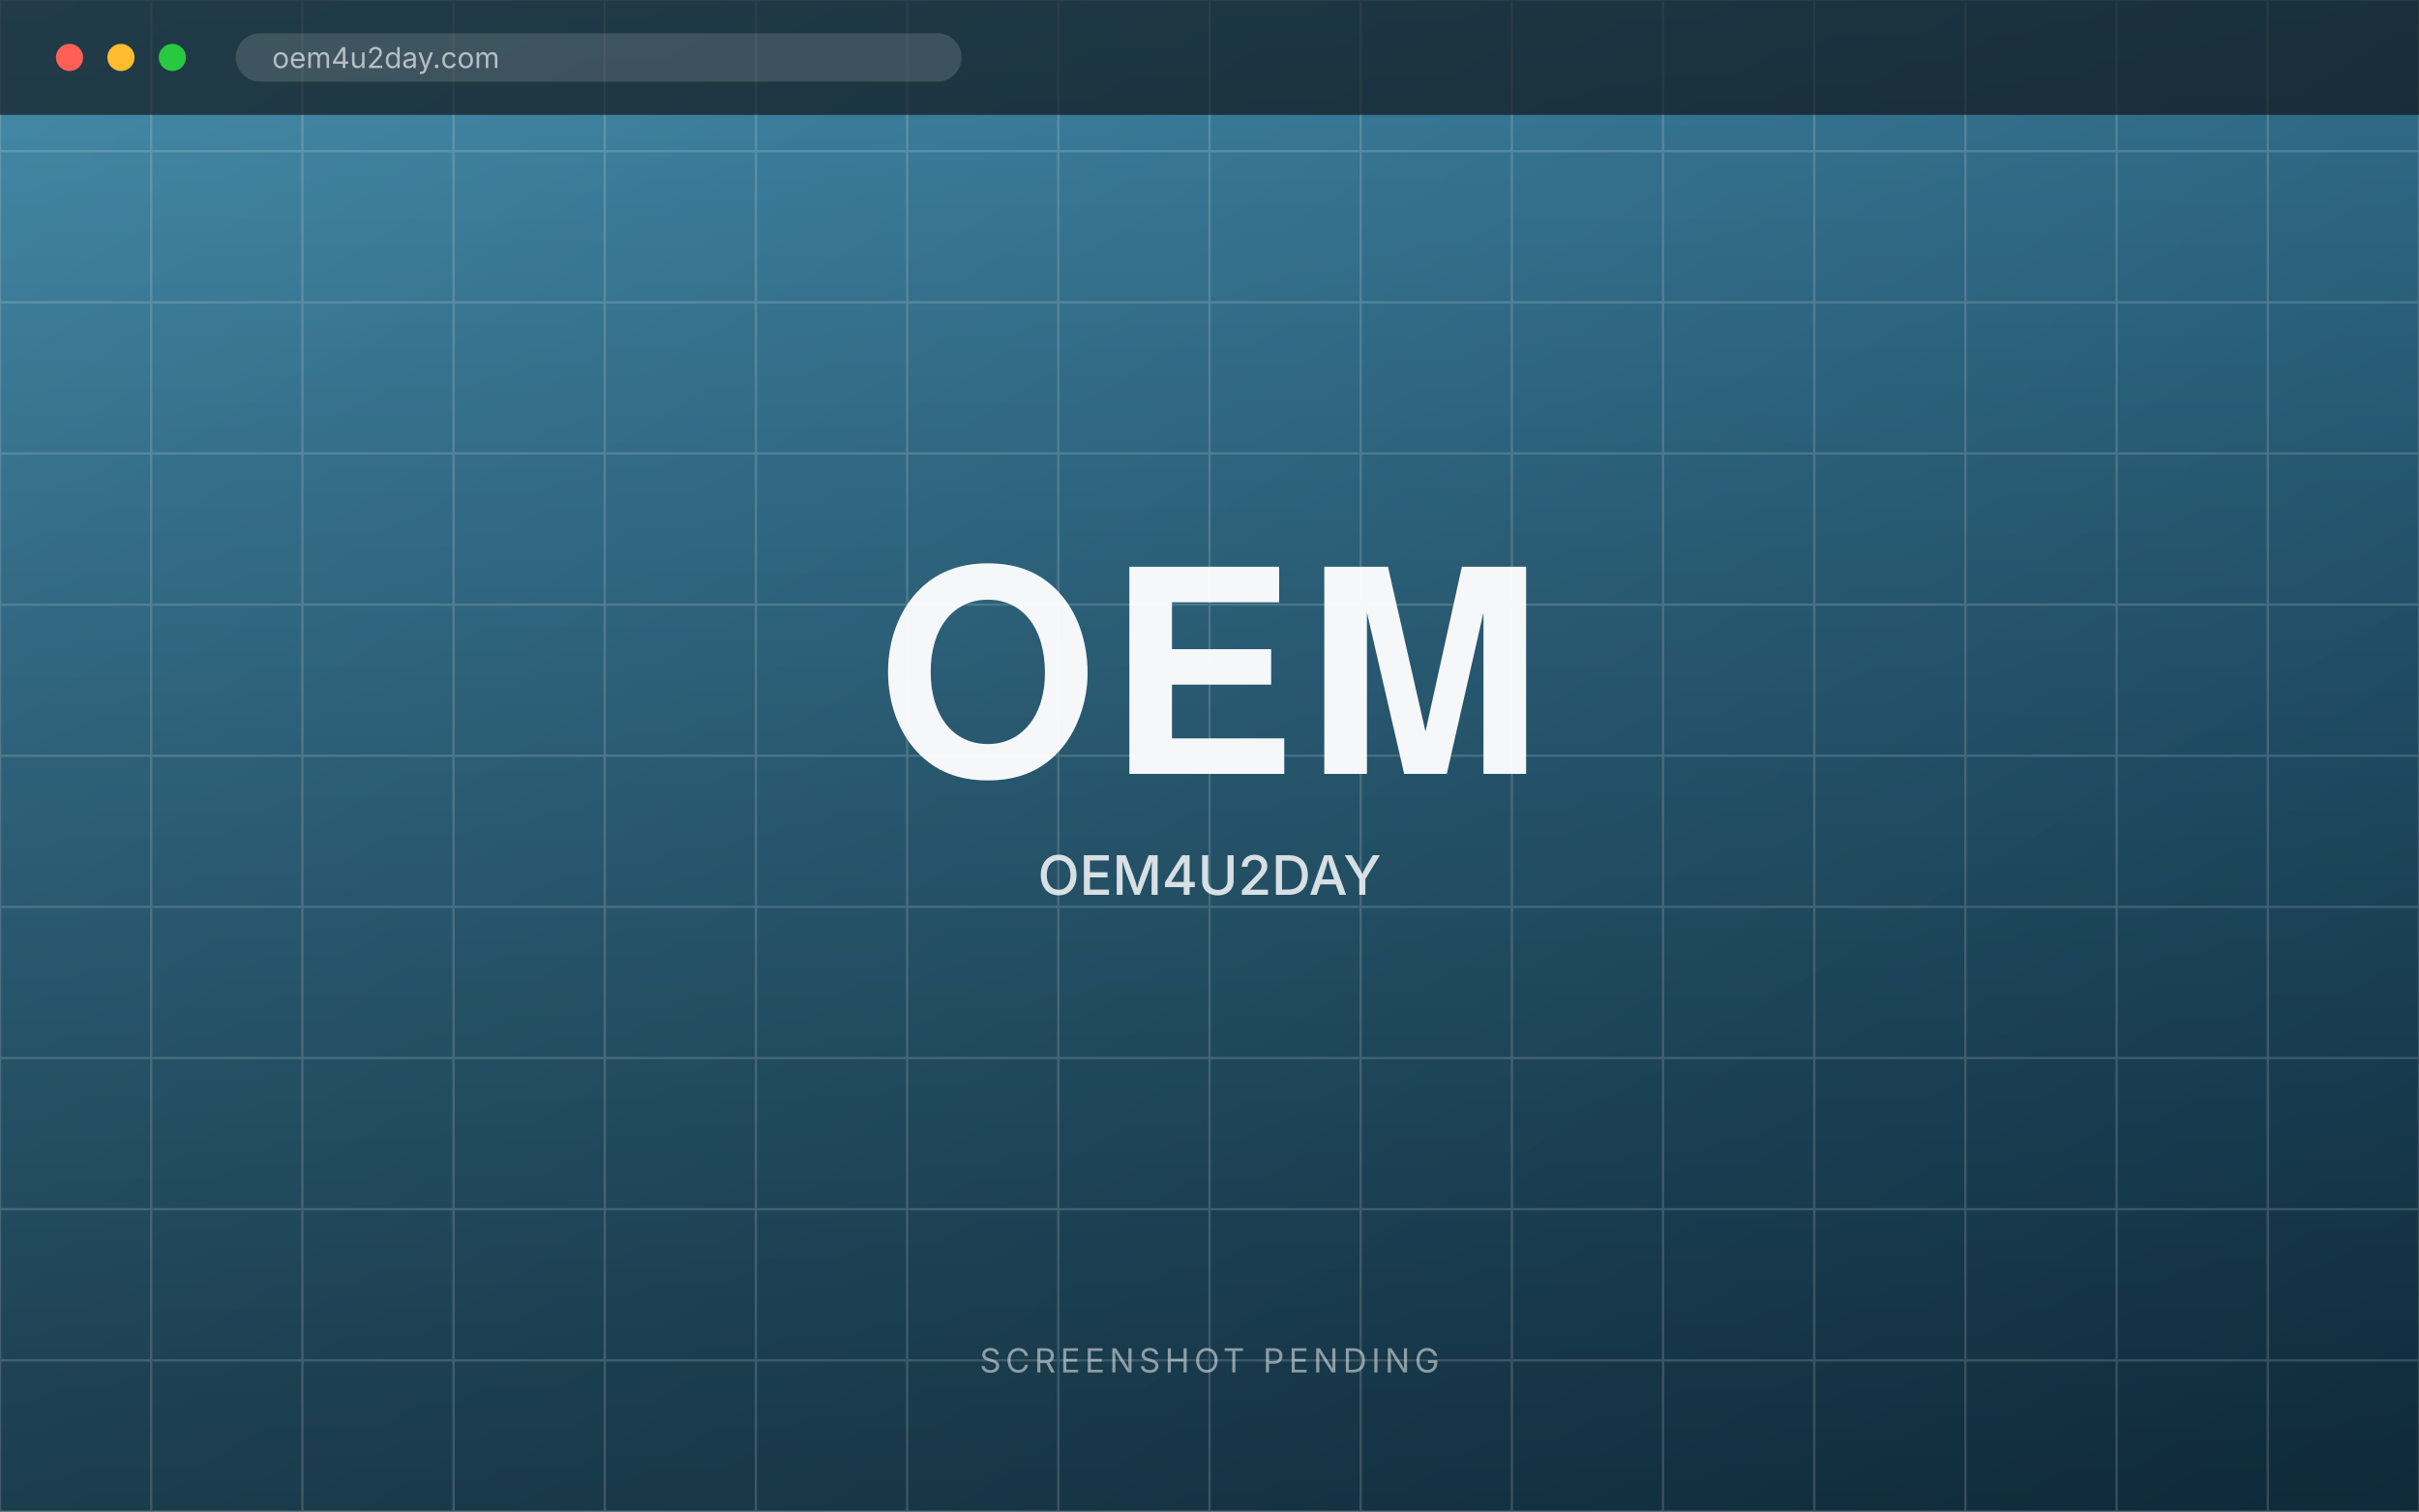
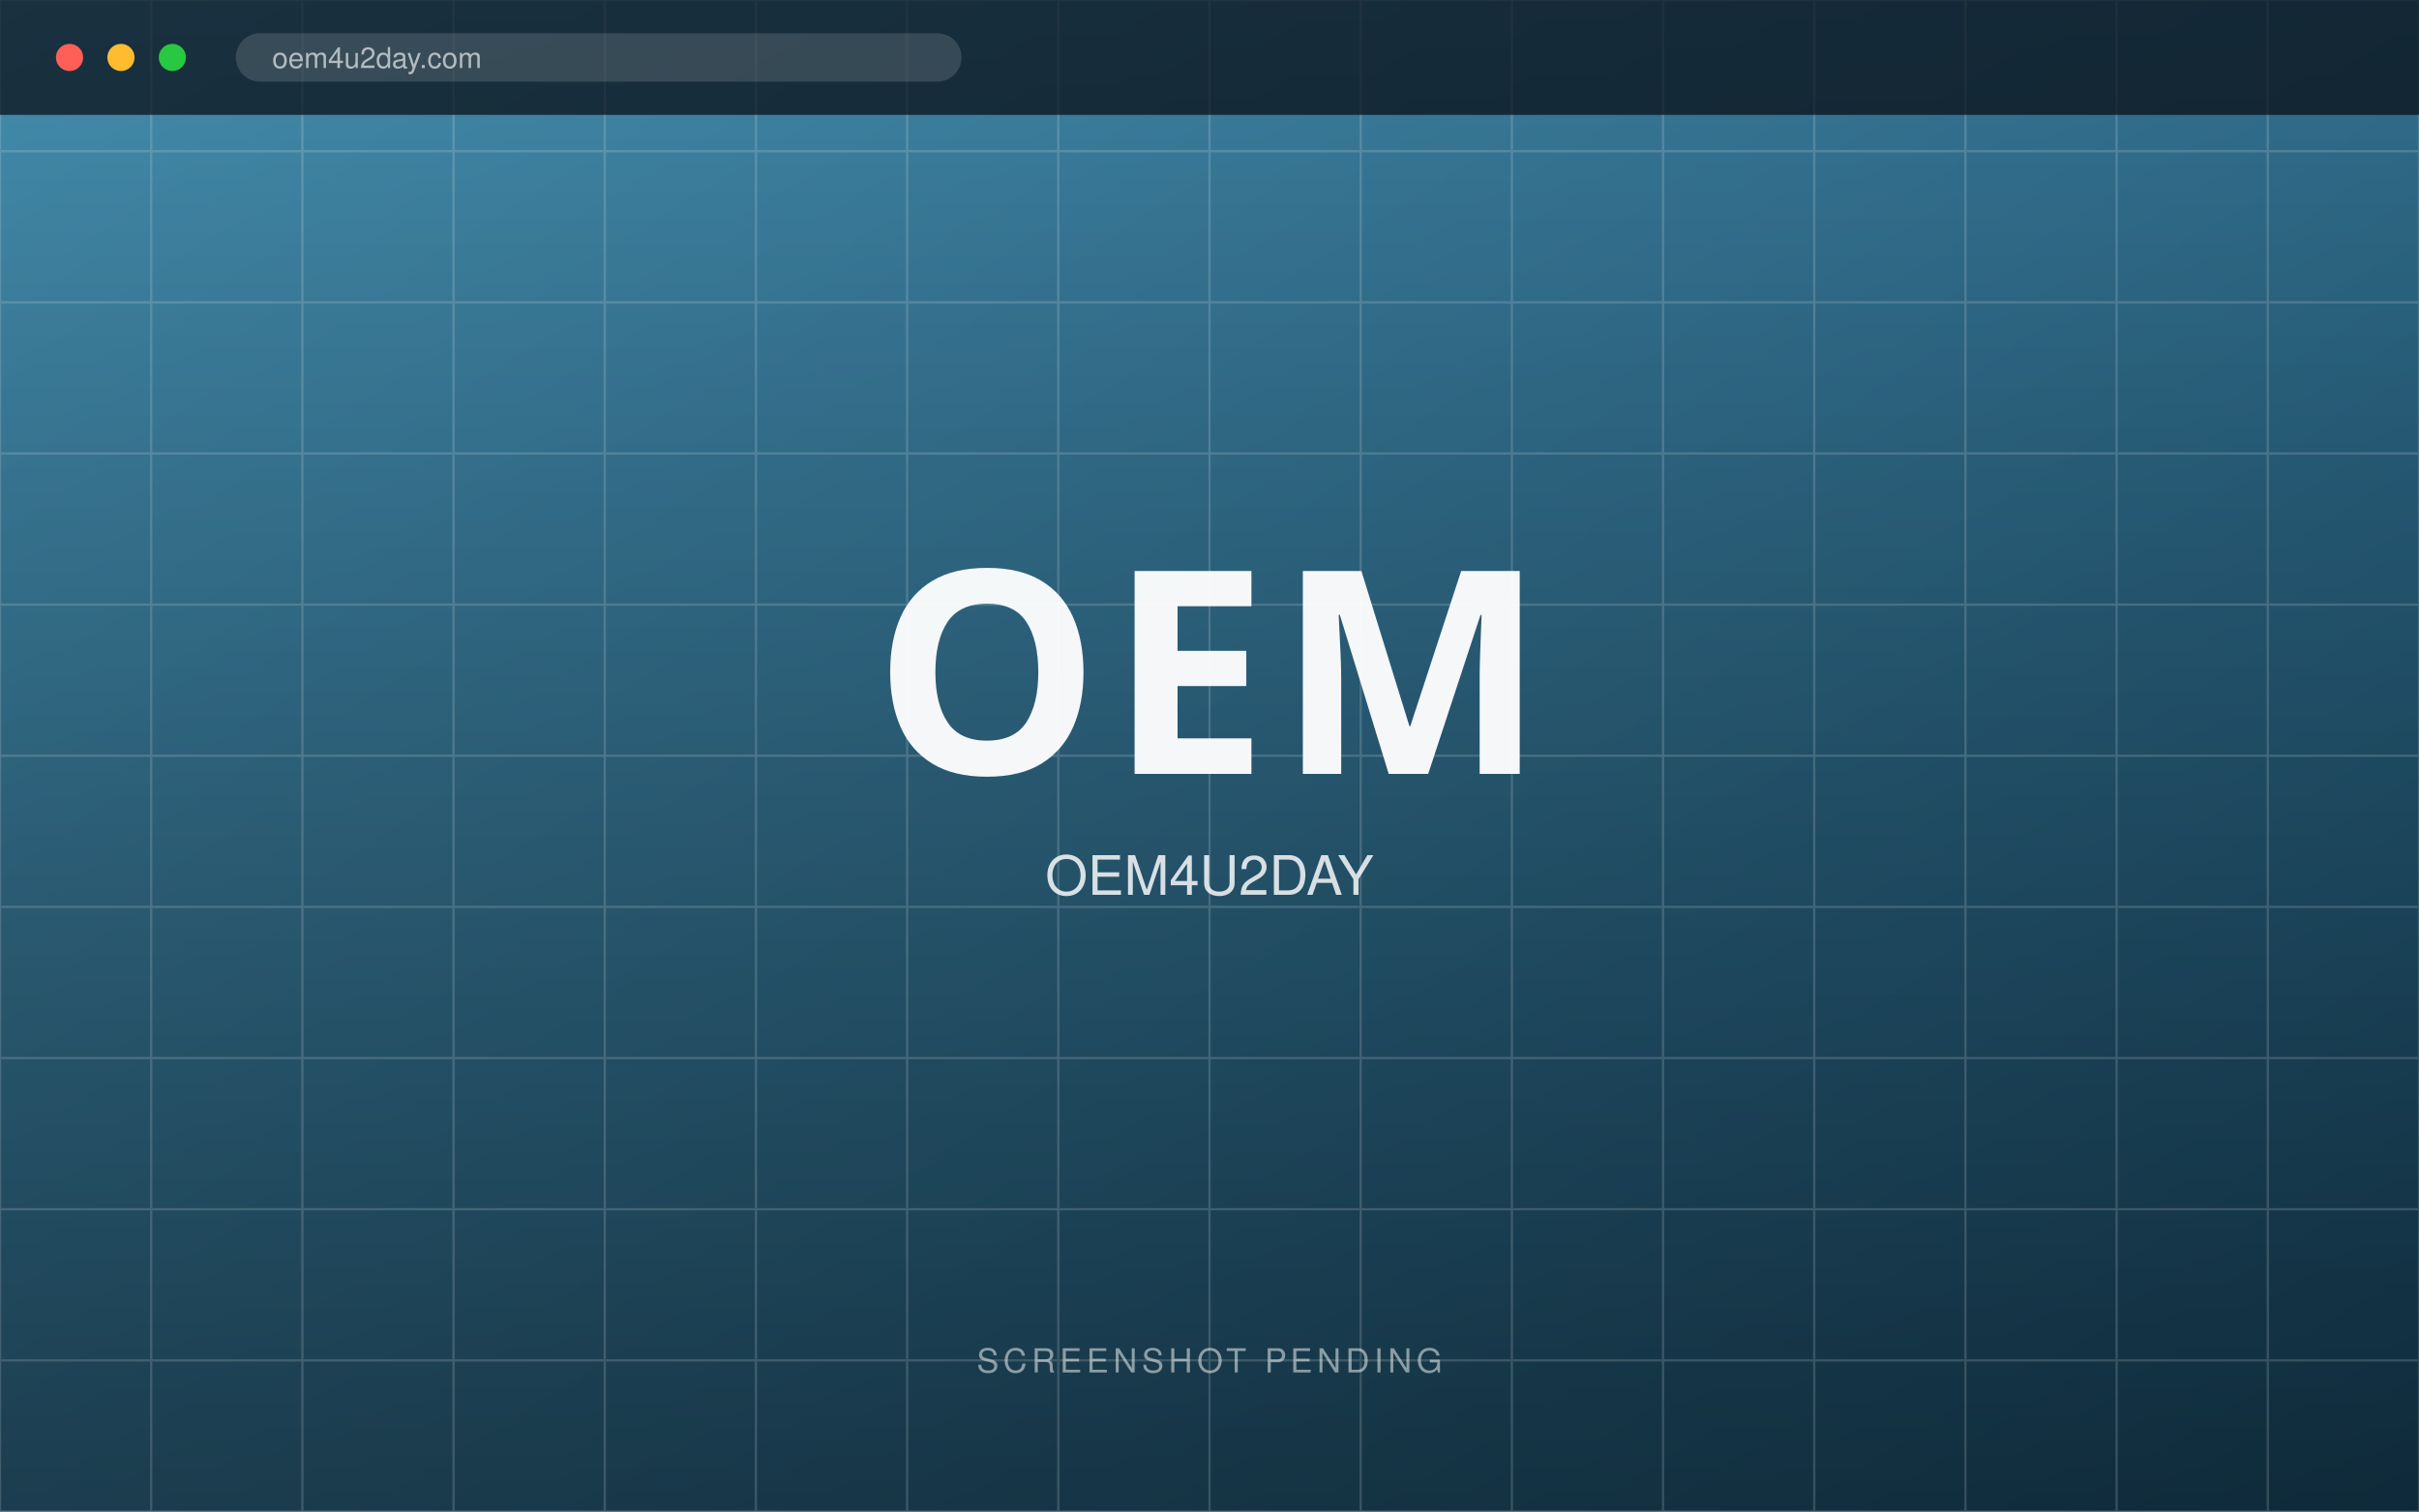
<svg xmlns="http://www.w3.org/2000/svg" viewBox="0 0 1600 1000" width="1600" height="1000" role="img" aria-label="OEM4U2DAY">
  <defs>
    <linearGradient id="g" x1="0" y1="0" x2="1" y2="1">
      <stop offset="0%" stop-color="#4FA3C7" stop-opacity=".85" />
      <stop offset="100%" stop-color="#1B4E6B" stop-opacity=".95" />
    </linearGradient>
    <linearGradient id="v" x1="0" y1="0" x2="0" y2="1">
      <stop offset="0%" stop-color="#000" stop-opacity="0" />
      <stop offset="100%" stop-color="#000" stop-opacity=".45" />
    </linearGradient>
  </defs>
-   <rect width="1600" height="1000" fill="#131317" />
+   <rect width="1600" height="1000" fill="#101C2E" />
  <rect x="0" y="0" width="1600" height="1000" fill="url(#g)" />
  <rect x="0" y="0" width="1600" height="1000" fill="url(#v)" />
  <g opacity=".16" stroke="#fff" stroke-width="1.5">
    <line x1="0" y1="0" x2="1600" y2="0" />
    <line x1="0" y1="100" x2="1600" y2="100" />
    <line x1="0" y1="200" x2="1600" y2="200" />
    <line x1="0" y1="300" x2="1600" y2="300" />
    <line x1="0" y1="400" x2="1600" y2="400" />
    <line x1="0" y1="500" x2="1600" y2="500" />
    <line x1="0" y1="600" x2="1600" y2="600" />
    <line x1="0" y1="700" x2="1600" y2="700" />
    <line x1="0" y1="800" x2="1600" y2="800" />
    <line x1="0" y1="900" x2="1600" y2="900" />
    <line x1="0" y1="1000" x2="1600" y2="1000" />
    <line x1="0" y1="0" x2="0" y2="1000" />
    <line x1="100" y1="0" x2="100" y2="1000" />
    <line x1="200" y1="0" x2="200" y2="1000" />
    <line x1="300" y1="0" x2="300" y2="1000" />
    <line x1="400" y1="0" x2="400" y2="1000" />
    <line x1="500" y1="0" x2="500" y2="1000" />
    <line x1="600" y1="0" x2="600" y2="1000" />
    <line x1="700" y1="0" x2="700" y2="1000" />
    <line x1="800" y1="0" x2="800" y2="1000" />
    <line x1="900" y1="0" x2="900" y2="1000" />
    <line x1="1000" y1="0" x2="1000" y2="1000" />
    <line x1="1100" y1="0" x2="1100" y2="1000" />
    <line x1="1200" y1="0" x2="1200" y2="1000" />
    <line x1="1300" y1="0" x2="1300" y2="1000" />
    <line x1="1400" y1="0" x2="1400" y2="1000" />
    <line x1="1500" y1="0" x2="1500" y2="1000" />
    <line x1="1600" y1="0" x2="1600" y2="1000" />
  </g>
-   <rect x="0" y="0" width="1600" height="76" fill="#0A0A0C" opacity=".62" />
+   <rect x="0" y="0" width="1600" height="76" fill="#04060C" opacity=".68" />
  <circle cx="46" cy="38" r="9" fill="#FF5F57" />
  <circle cx="80" cy="38" r="9" fill="#FEBC2E" />
  <circle cx="114" cy="38" r="9" fill="#28C840" />
  <rect x="156" y="22" width="480" height="32" rx="16" fill="#fff" opacity=".14" />
-   <text x="180" y="45" font-family="'Instrument Sans',Inter,Helvetica,Arial,sans-serif" font-size="19" fill="#fff" opacity=".62">oem4u2day.com</text>
-   <text x="800" y="512" text-anchor="middle" font-family="Archivo,Helvetica,Arial,sans-serif" font-size="188" font-weight="700" fill="#fff" opacity=".95" letter-spacing="6">OEM</text>
-   <text x="800" y="592" text-anchor="middle" font-family="'Instrument Sans',Inter,Helvetica,Arial,sans-serif" font-size="36" font-weight="500" fill="#fff" opacity=".82">OEM4U2DAY</text>
-   <text x="800" y="908" text-anchor="middle" font-family="'Instrument Sans',Inter,Helvetica,Arial,sans-serif" font-size="22" fill="#fff" opacity=".5" letter-spacing="3">SCREENSHOT PENDING</text>
+   <text x="180" y="45" font-family="'Chakra Petch',Helvetica,Arial,sans-serif" font-size="19" fill="#fff" opacity=".62">oem4u2day.com</text>
+   <text x="800" y="512" text-anchor="middle" font-family="'Big Shoulders Display',Haettenschweiler,'Arial Narrow',sans-serif" font-size="188" font-weight="700" fill="#fff" opacity=".95" letter-spacing="6">OEM</text>
+   <text x="800" y="592" text-anchor="middle" font-family="'Chakra Petch',Helvetica,Arial,sans-serif" font-size="36" font-weight="500" fill="#fff" opacity=".82">OEM4U2DAY</text>
+   <text x="800" y="908" text-anchor="middle" font-family="'Chakra Petch',Helvetica,Arial,sans-serif" font-size="22" fill="#fff" opacity=".5" letter-spacing="3">SCREENSHOT PENDING</text>
</svg>
